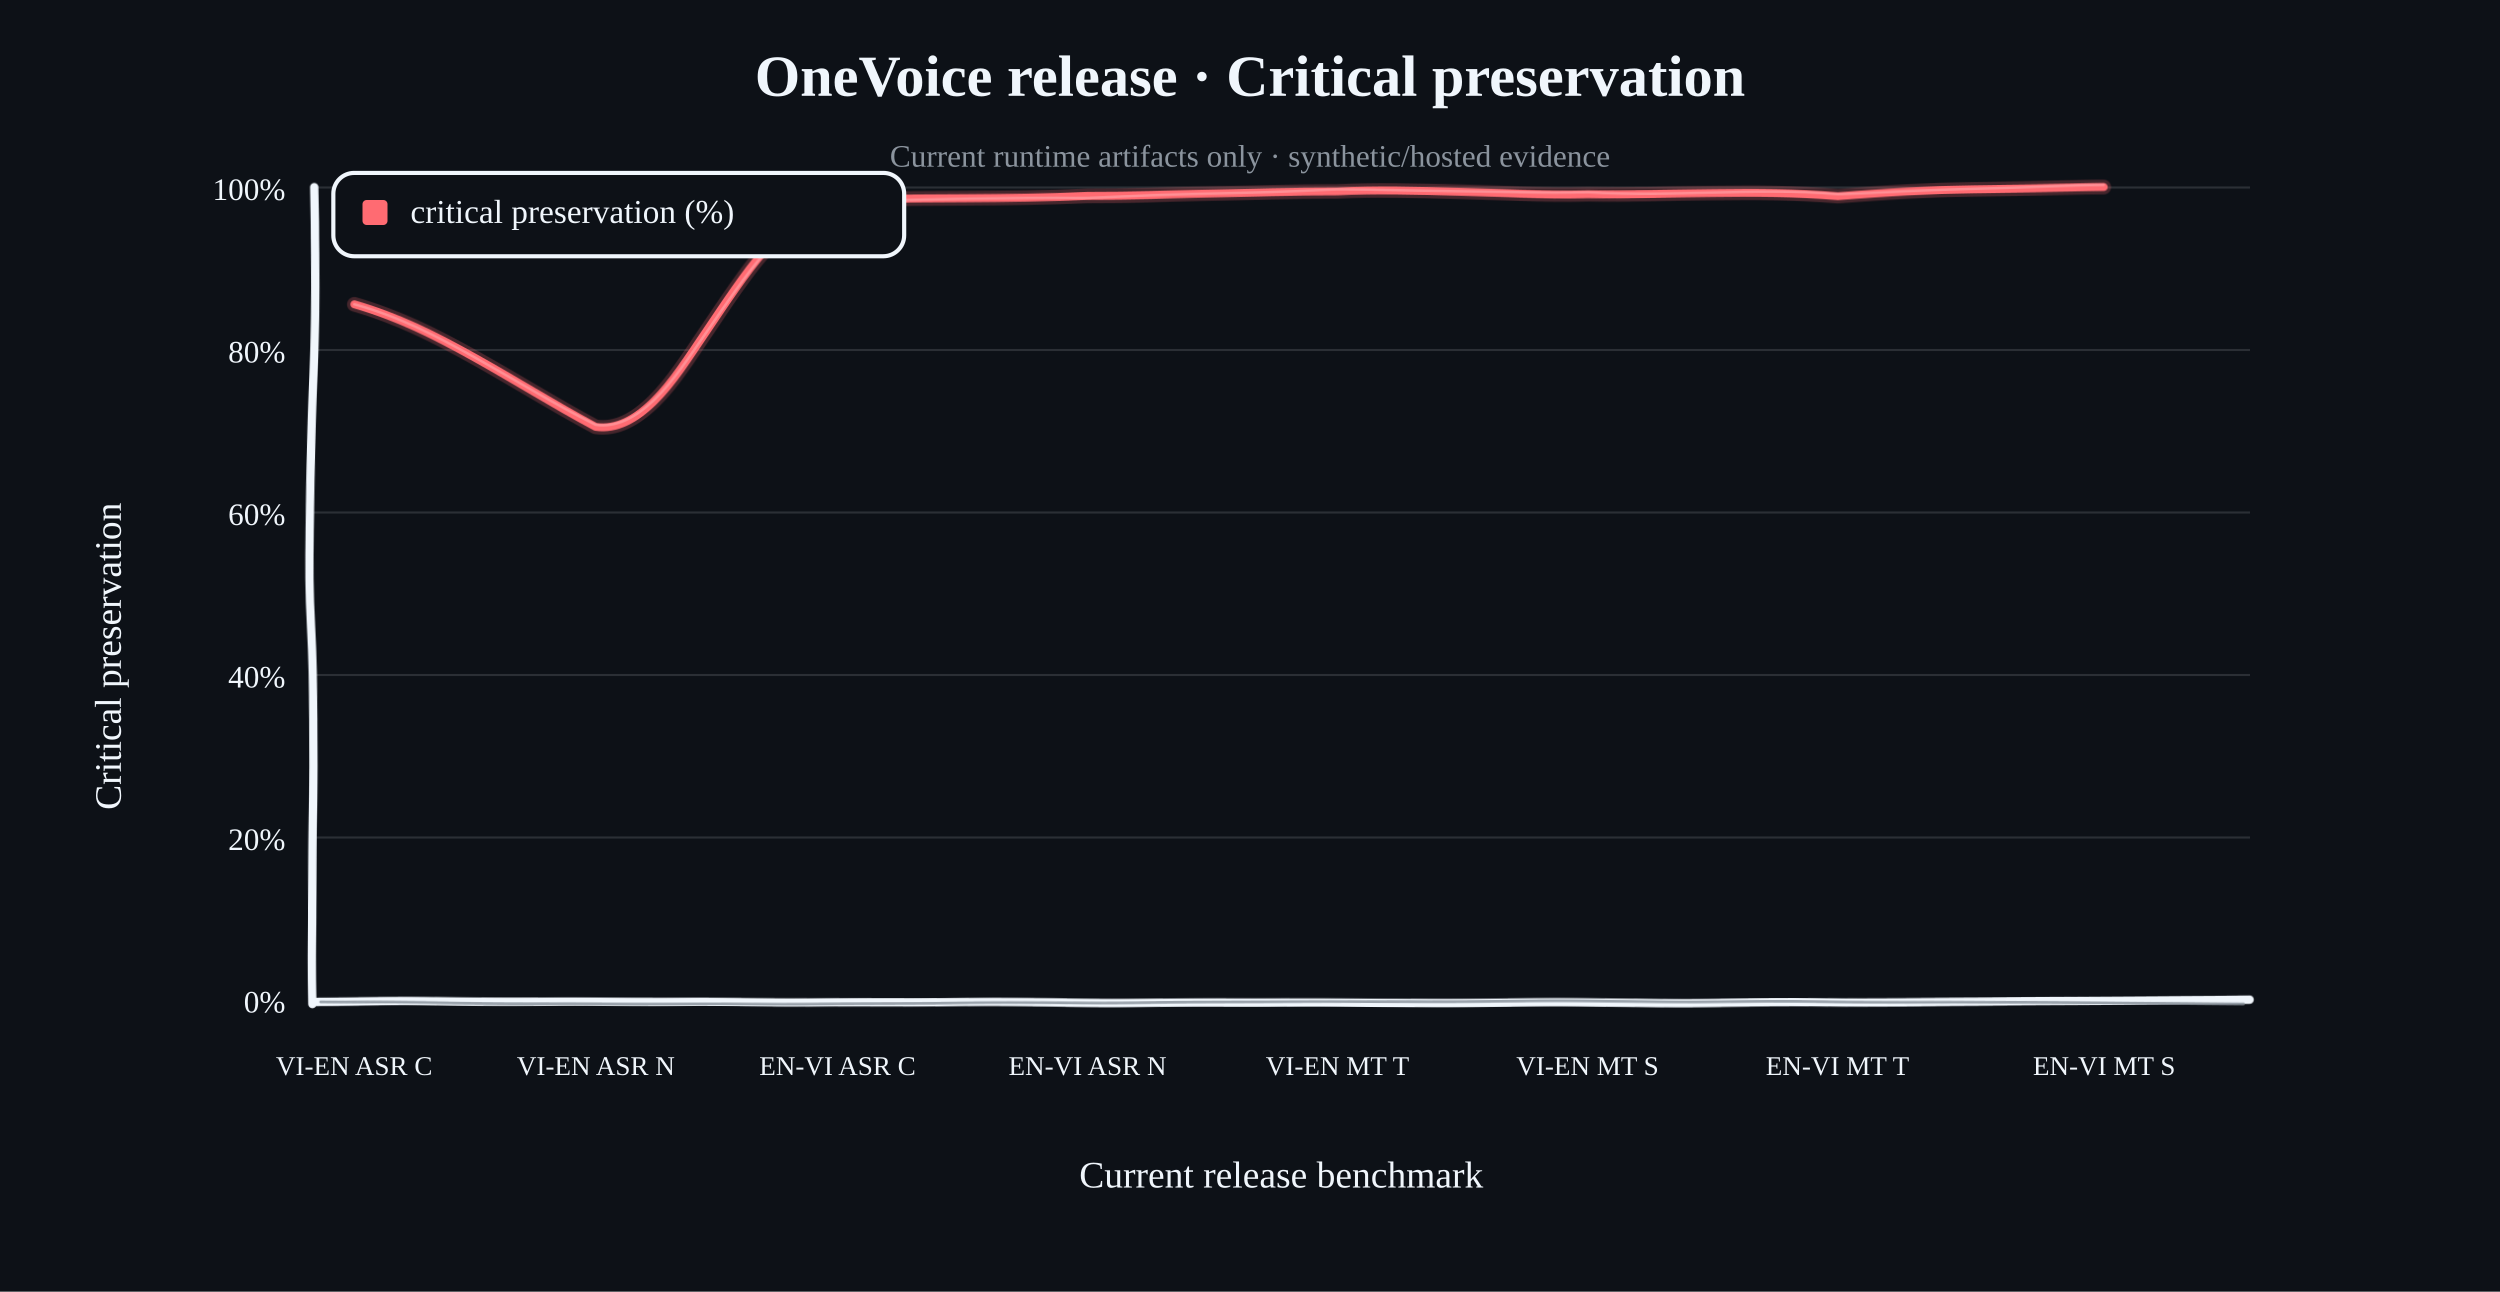
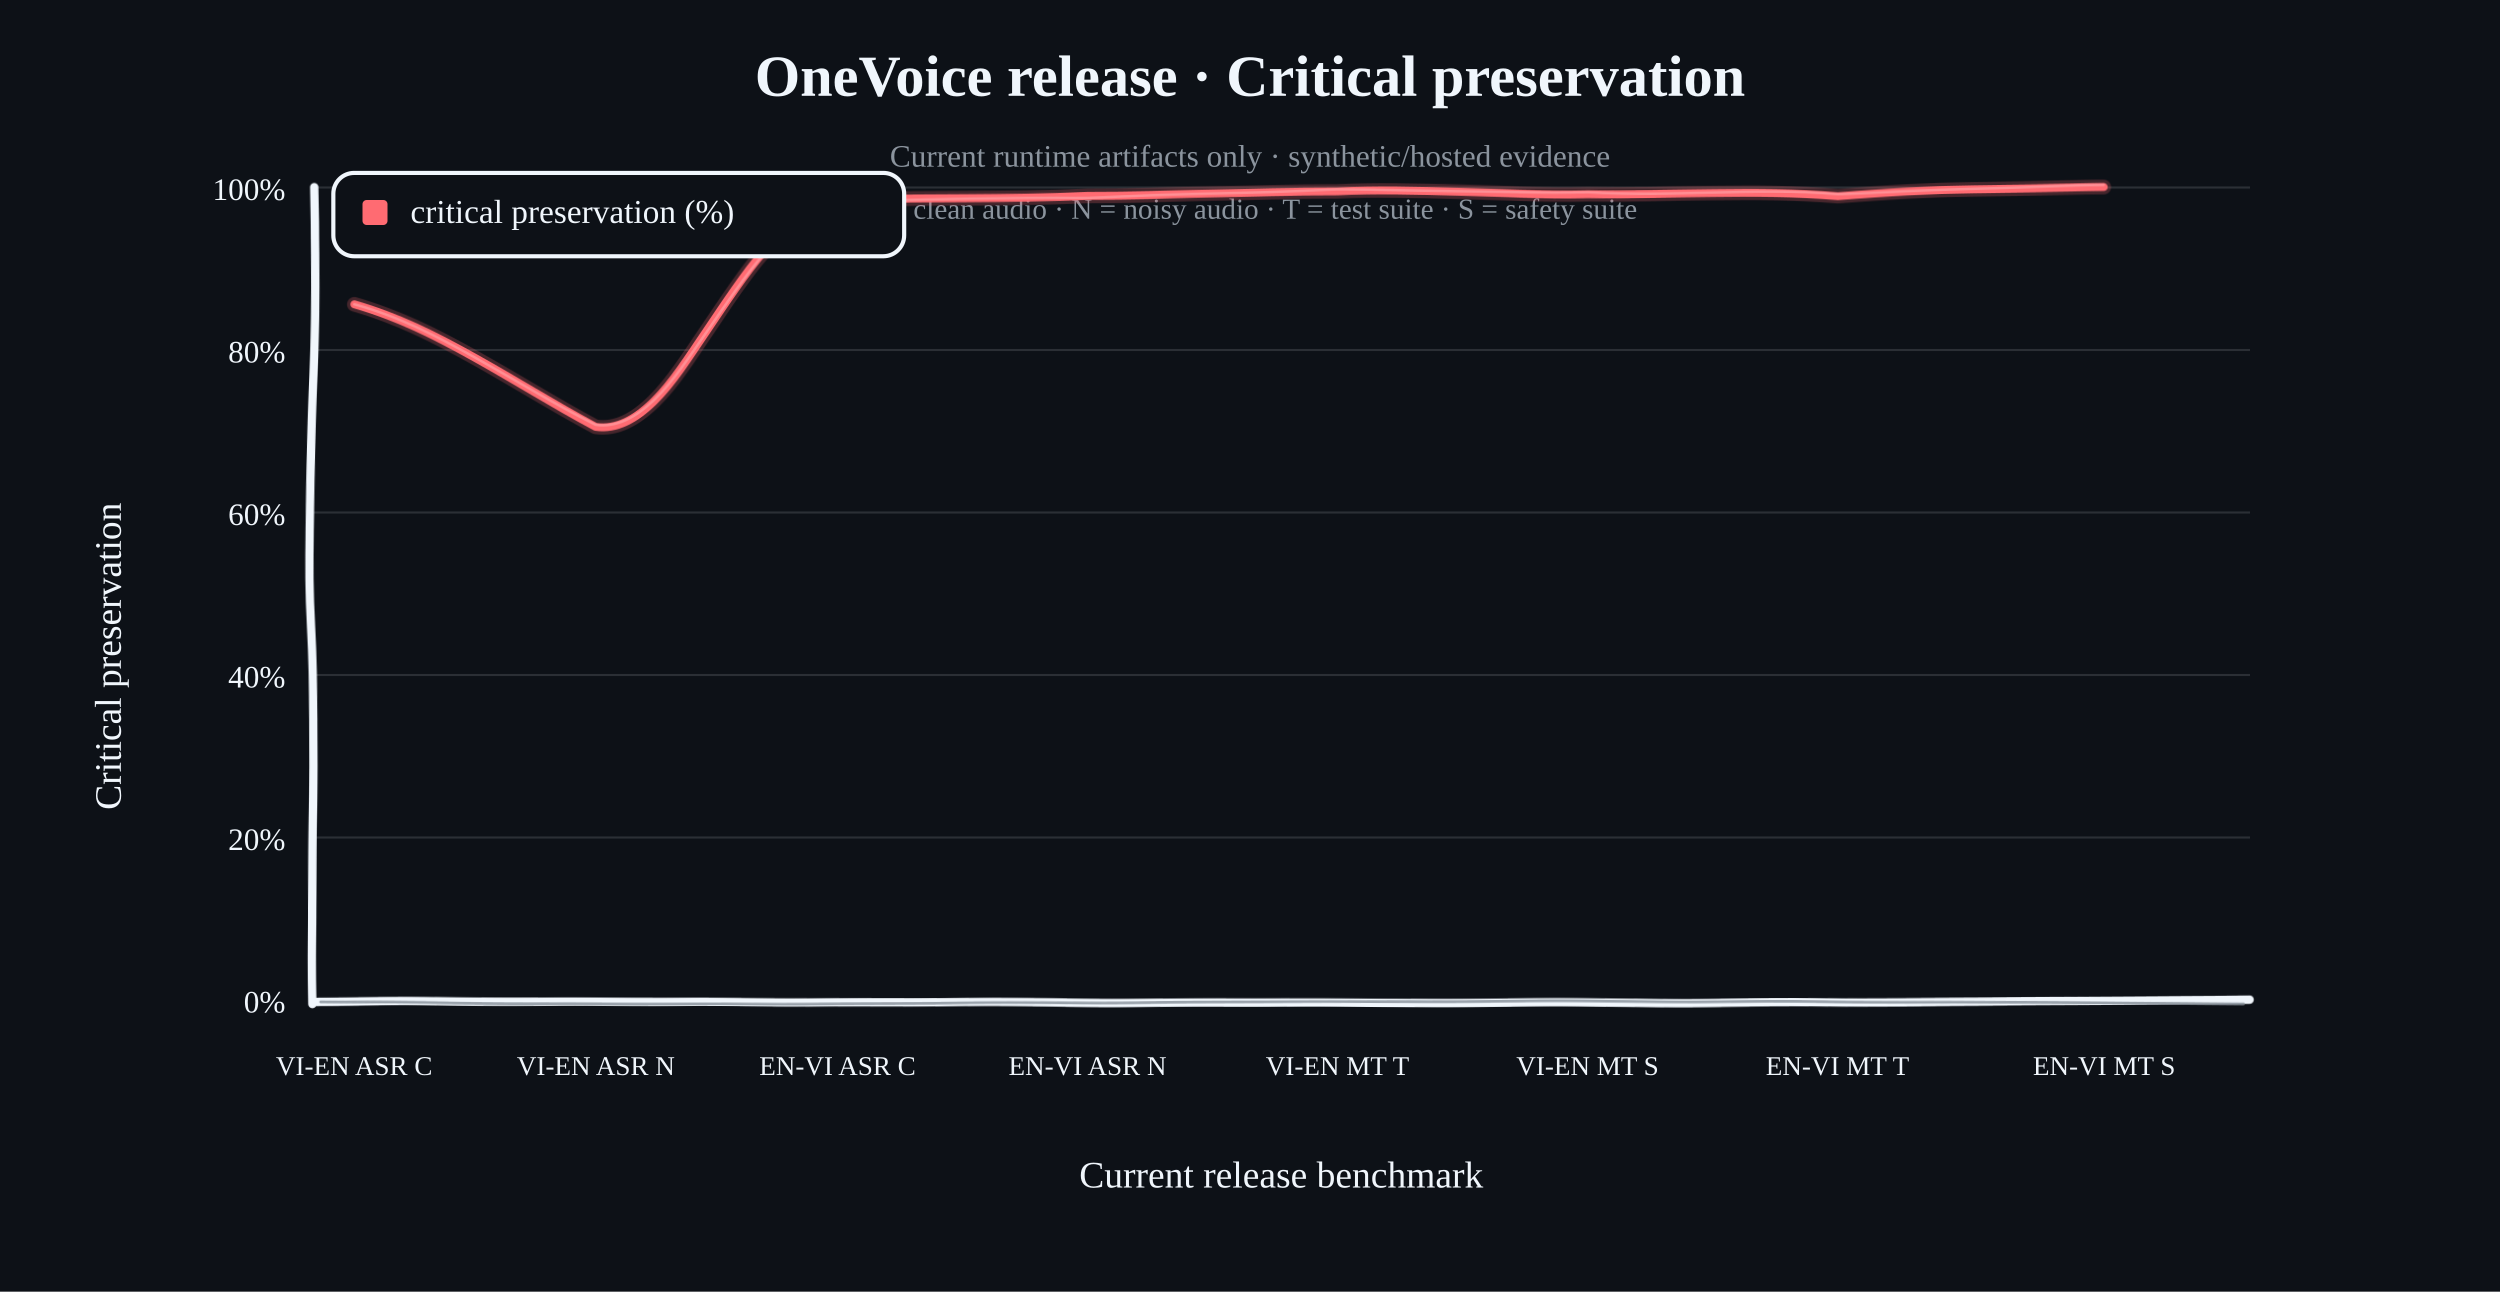
<svg xmlns="http://www.w3.org/2000/svg" viewBox="0 0 1200 620" role="img" aria-labelledby="title desc">
  <defs>
    <filter id="rough" x="-3%" y="-3%" width="106%" height="106%">
      <feTurbulence type="fractalNoise" baseFrequency="0.018" numOctaves="1" seed="17" result="noise" />
      <feDisplacementMap in="SourceGraphic" in2="noise" scale="1.35" />
    </filter>
    <filter id="soft" x="-3%" y="-3%" width="106%" height="106%">
      <feGaussianBlur stdDeviation="0.35" />
    </filter>
  </defs>
  <rect width="1200" height="620" fill="#0d1117" />
  <g font-family="Georgia, 'Times New Roman', serif">
    <text x="600" y="46" text-anchor="middle" fill="#f0f6fc" font-size="28" font-weight="700">
      OneVoice release · Critical preservation
    </text>
    <text x="600" y="80" text-anchor="middle" fill="#8b949e" font-size="15">
      Current runtime artifacts only · synthetic/hosted evidence
+     </text>
+     <text x="600" y="105" text-anchor="middle" fill="#8b949e" font-size="14">
+       C = clean audio · N = noisy audio · T = test suite · S = safety suite
    </text>
    <g stroke="#c9d1d9" stroke-opacity="0.16" stroke-width="1">
      <path d="M150 90 L1080 90" />
      <path d="M150 168 L1080 168" />
      <path d="M150 246 L1080 246" />
      <path d="M150 324 L1080 324" />
      <path d="M150 402 L1080 402" />
      <path d="M150 480 L1080 480" />
    </g>
    <g fill="#f0f6fc" font-size="15" text-anchor="end">
      <text x="137" y="486">0%</text>
      <text x="137" y="408">20%</text>
      <text x="137" y="330">40%</text>
      <text x="137" y="252">60%</text>
      <text x="137" y="174">80%</text>
      <text x="137" y="96">100%</text>
    </g>
    <g fill="none" stroke="#f0f6fc" stroke-linecap="round" stroke-linejoin="round" filter="url(#rough)">
      <path d="M150 482 C149 420 152 360 149 300 S153 180 151 90" stroke-width="4" />
      <path d="M151 481 C385 480 612 483 1080 480" stroke-width="4" />
      <path d="M154 481 C385 484 700 478 1077 482" stroke="#8b949e" stroke-width="1.3" opacity="0.85" />
    </g>
    <text x="58" y="315" transform="rotate(-90 58 315)" text-anchor="middle" fill="#f0f6fc" font-size="18">
      Critical preservation
    </text>
    <text x="615" y="570" text-anchor="middle" fill="#f0f6fc" font-size="18">
      Current release benchmark
    </text>
    <g fill="none" stroke="#ff6b72" stroke-linecap="round" stroke-linejoin="round" filter="url(#rough)">
      <path d="M170 146 C211 158 245 183 286 205 C326 211 350 111 402 96 C445 95 482 96 522 94 C564 94 598 92 642 92 C680 90 718 94 762 93 C804 94 842 91 882 94 C927 90 969 91 1010 90" stroke="#ff6b72" stroke-width="7" opacity="0.24" filter="url(#soft)" />
      <path d="M170 146 C211 158 245 183 286 205 C326 211 350 111 402 96 C445 95 482 96 522 94 C564 94 598 92 642 92 C680 90 718 94 762 93 C804 94 842 91 882 94 C927 90 969 91 1010 90" stroke="#ff6b72" stroke-width="3.8" />
      <path d="M170 146 C210 157 246 184 286 204 C326 210 351 112 402 97 C445 96 482 95 522 95 C564 93 598 93 642 91 C680 91 718 93 762 92 C804 95 842 90 882 93 C927 91 969 90 1010 89" stroke="#ff9a9f" stroke-width="1.2" opacity="0.8" />
    </g>
    <g fill="#f0f6fc" font-size="13" text-anchor="middle">
      <text x="170" y="516">VI-EN ASR C</text>
      <text x="286" y="516">VI-EN ASR N</text>
      <text x="402" y="516">EN-VI ASR C</text>
      <text x="522" y="516">EN-VI ASR N</text>
      <text x="642" y="516">VI-EN MT T</text>
      <text x="762" y="516">VI-EN MT S</text>
      <text x="882" y="516">EN-VI MT T</text>
      <text x="1010" y="516">EN-VI MT S</text>
    </g>
    <g transform="translate(174 106)">
      <rect x="-14" y="-23" width="274" height="40" rx="10" fill="#0d1117" stroke="#f0f6fc" stroke-width="2" />
      <rect x="0" y="-10" width="12" height="12" rx="2" fill="#ff6b72" />
      <text x="23" y="1" fill="#f0f6fc" font-size="16">critical preservation (%)</text>
    </g>
  </g>
</svg>
